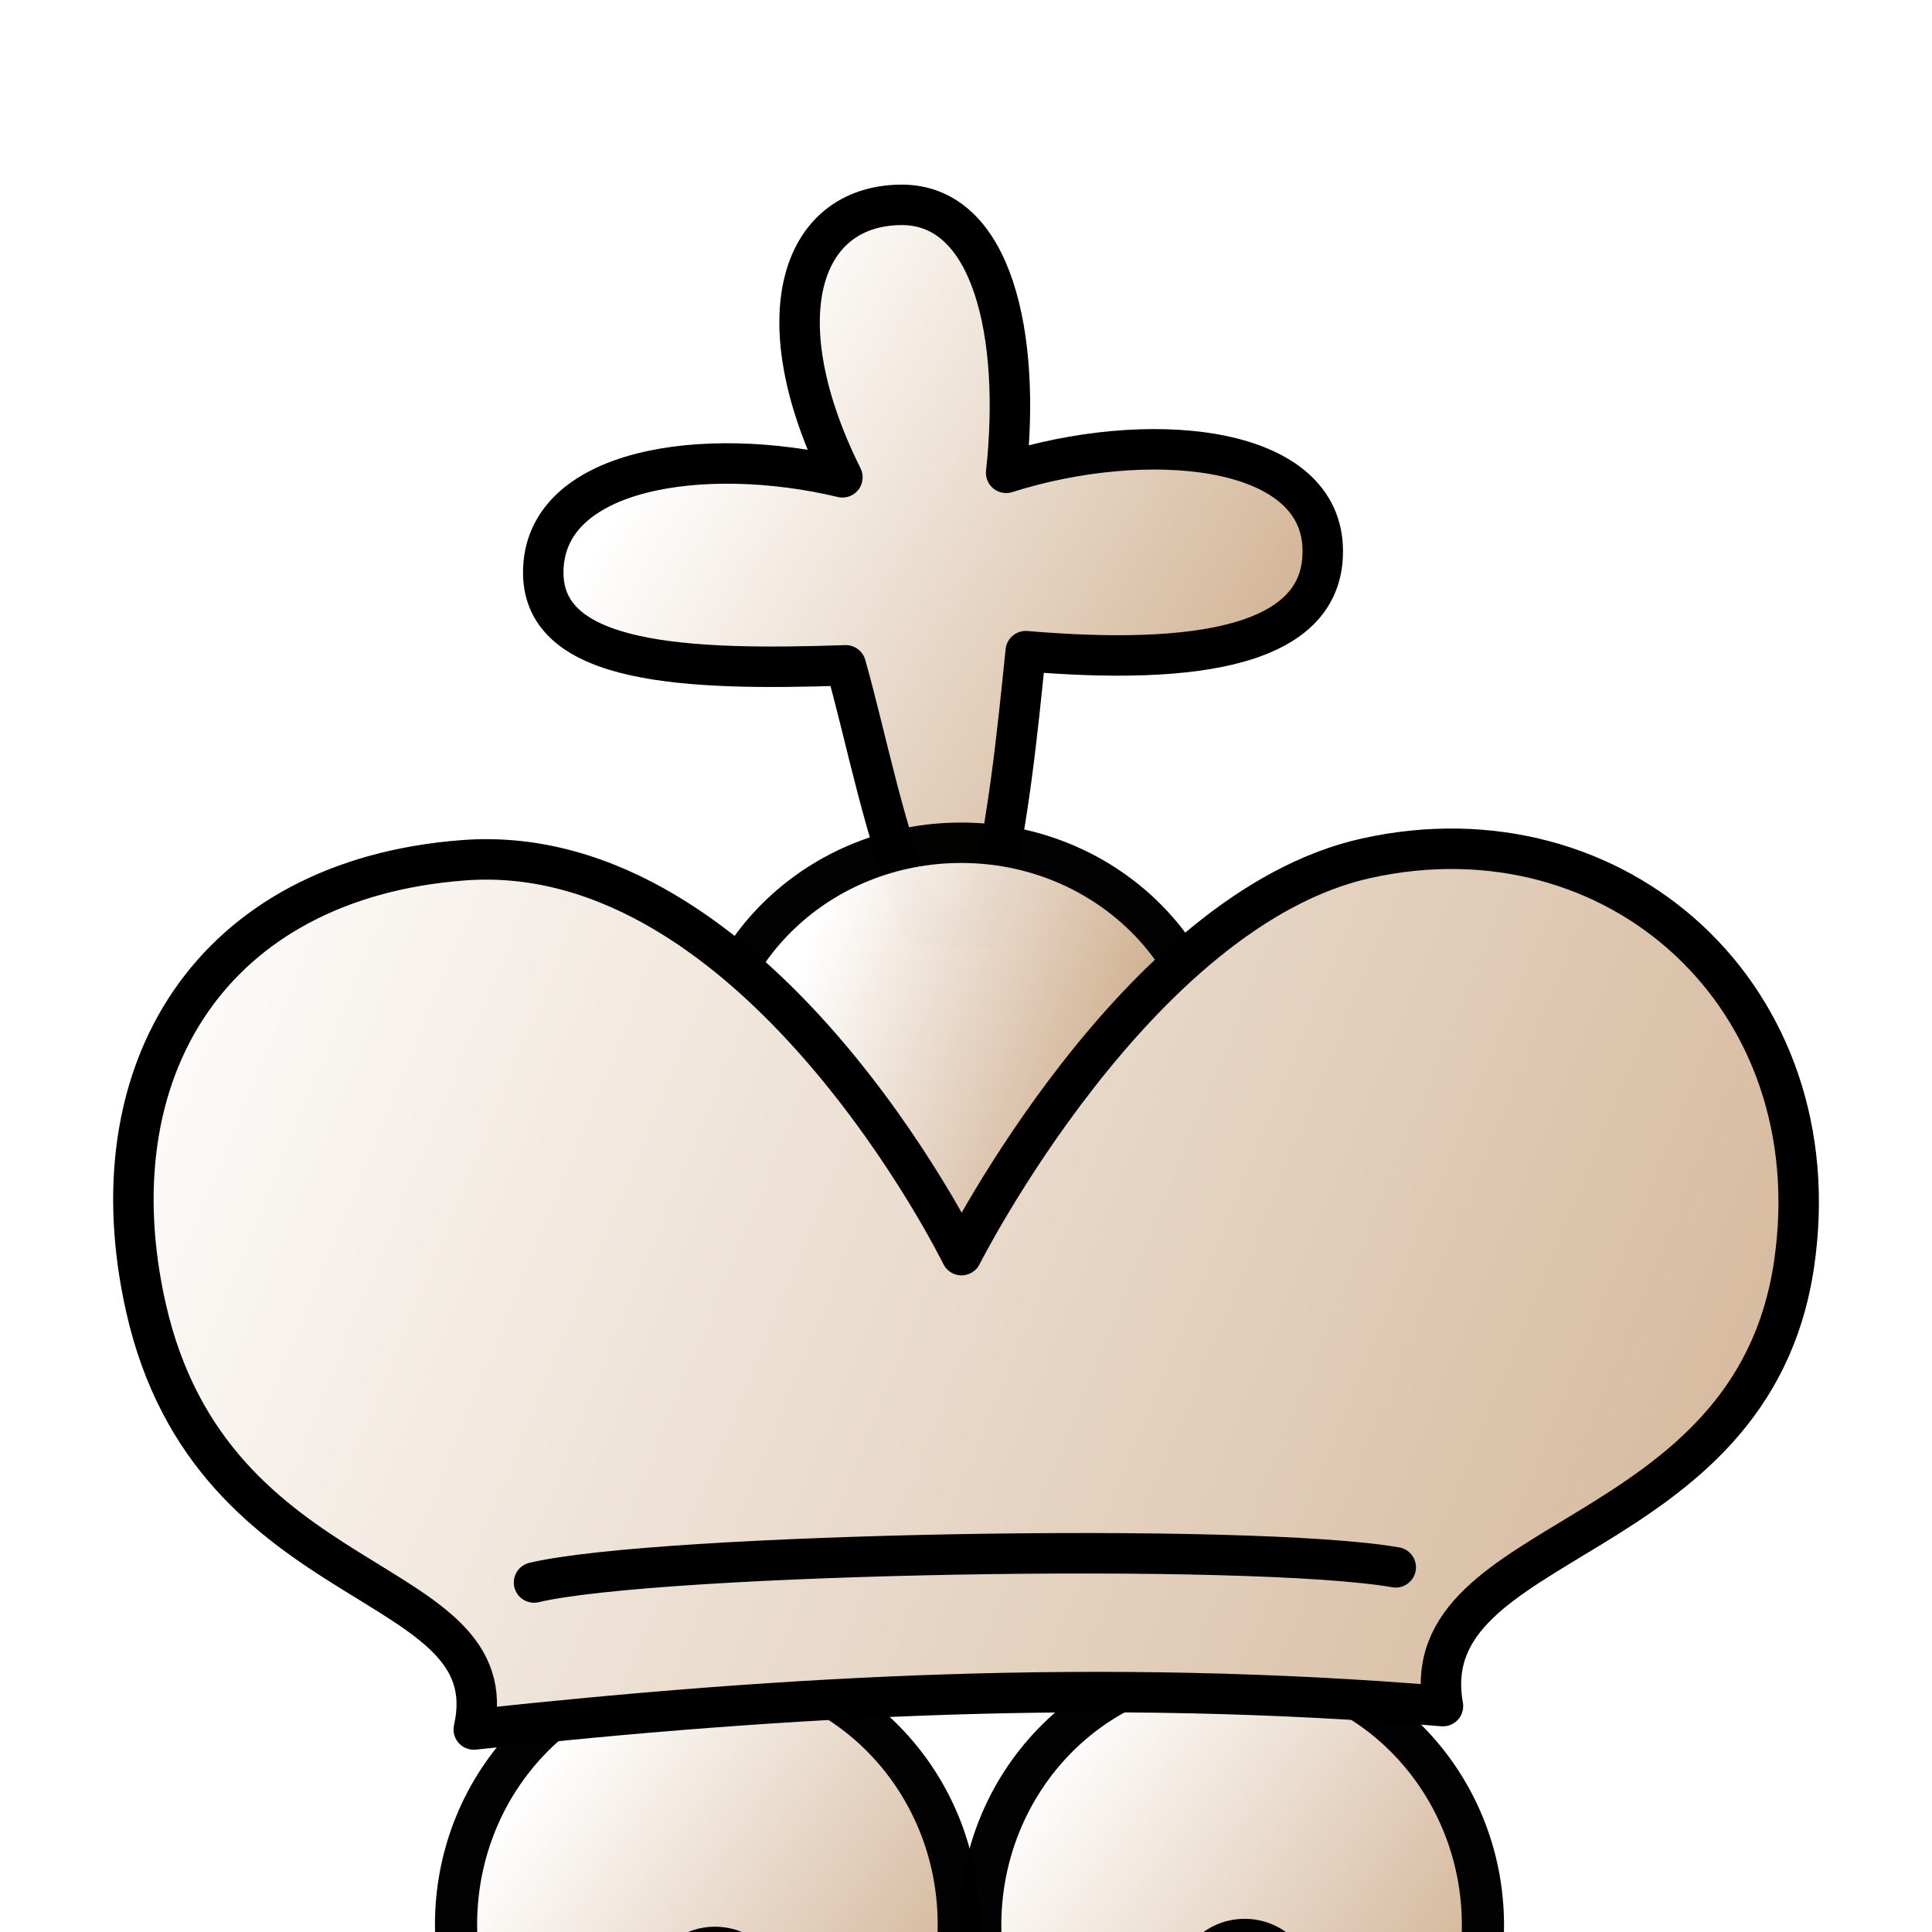
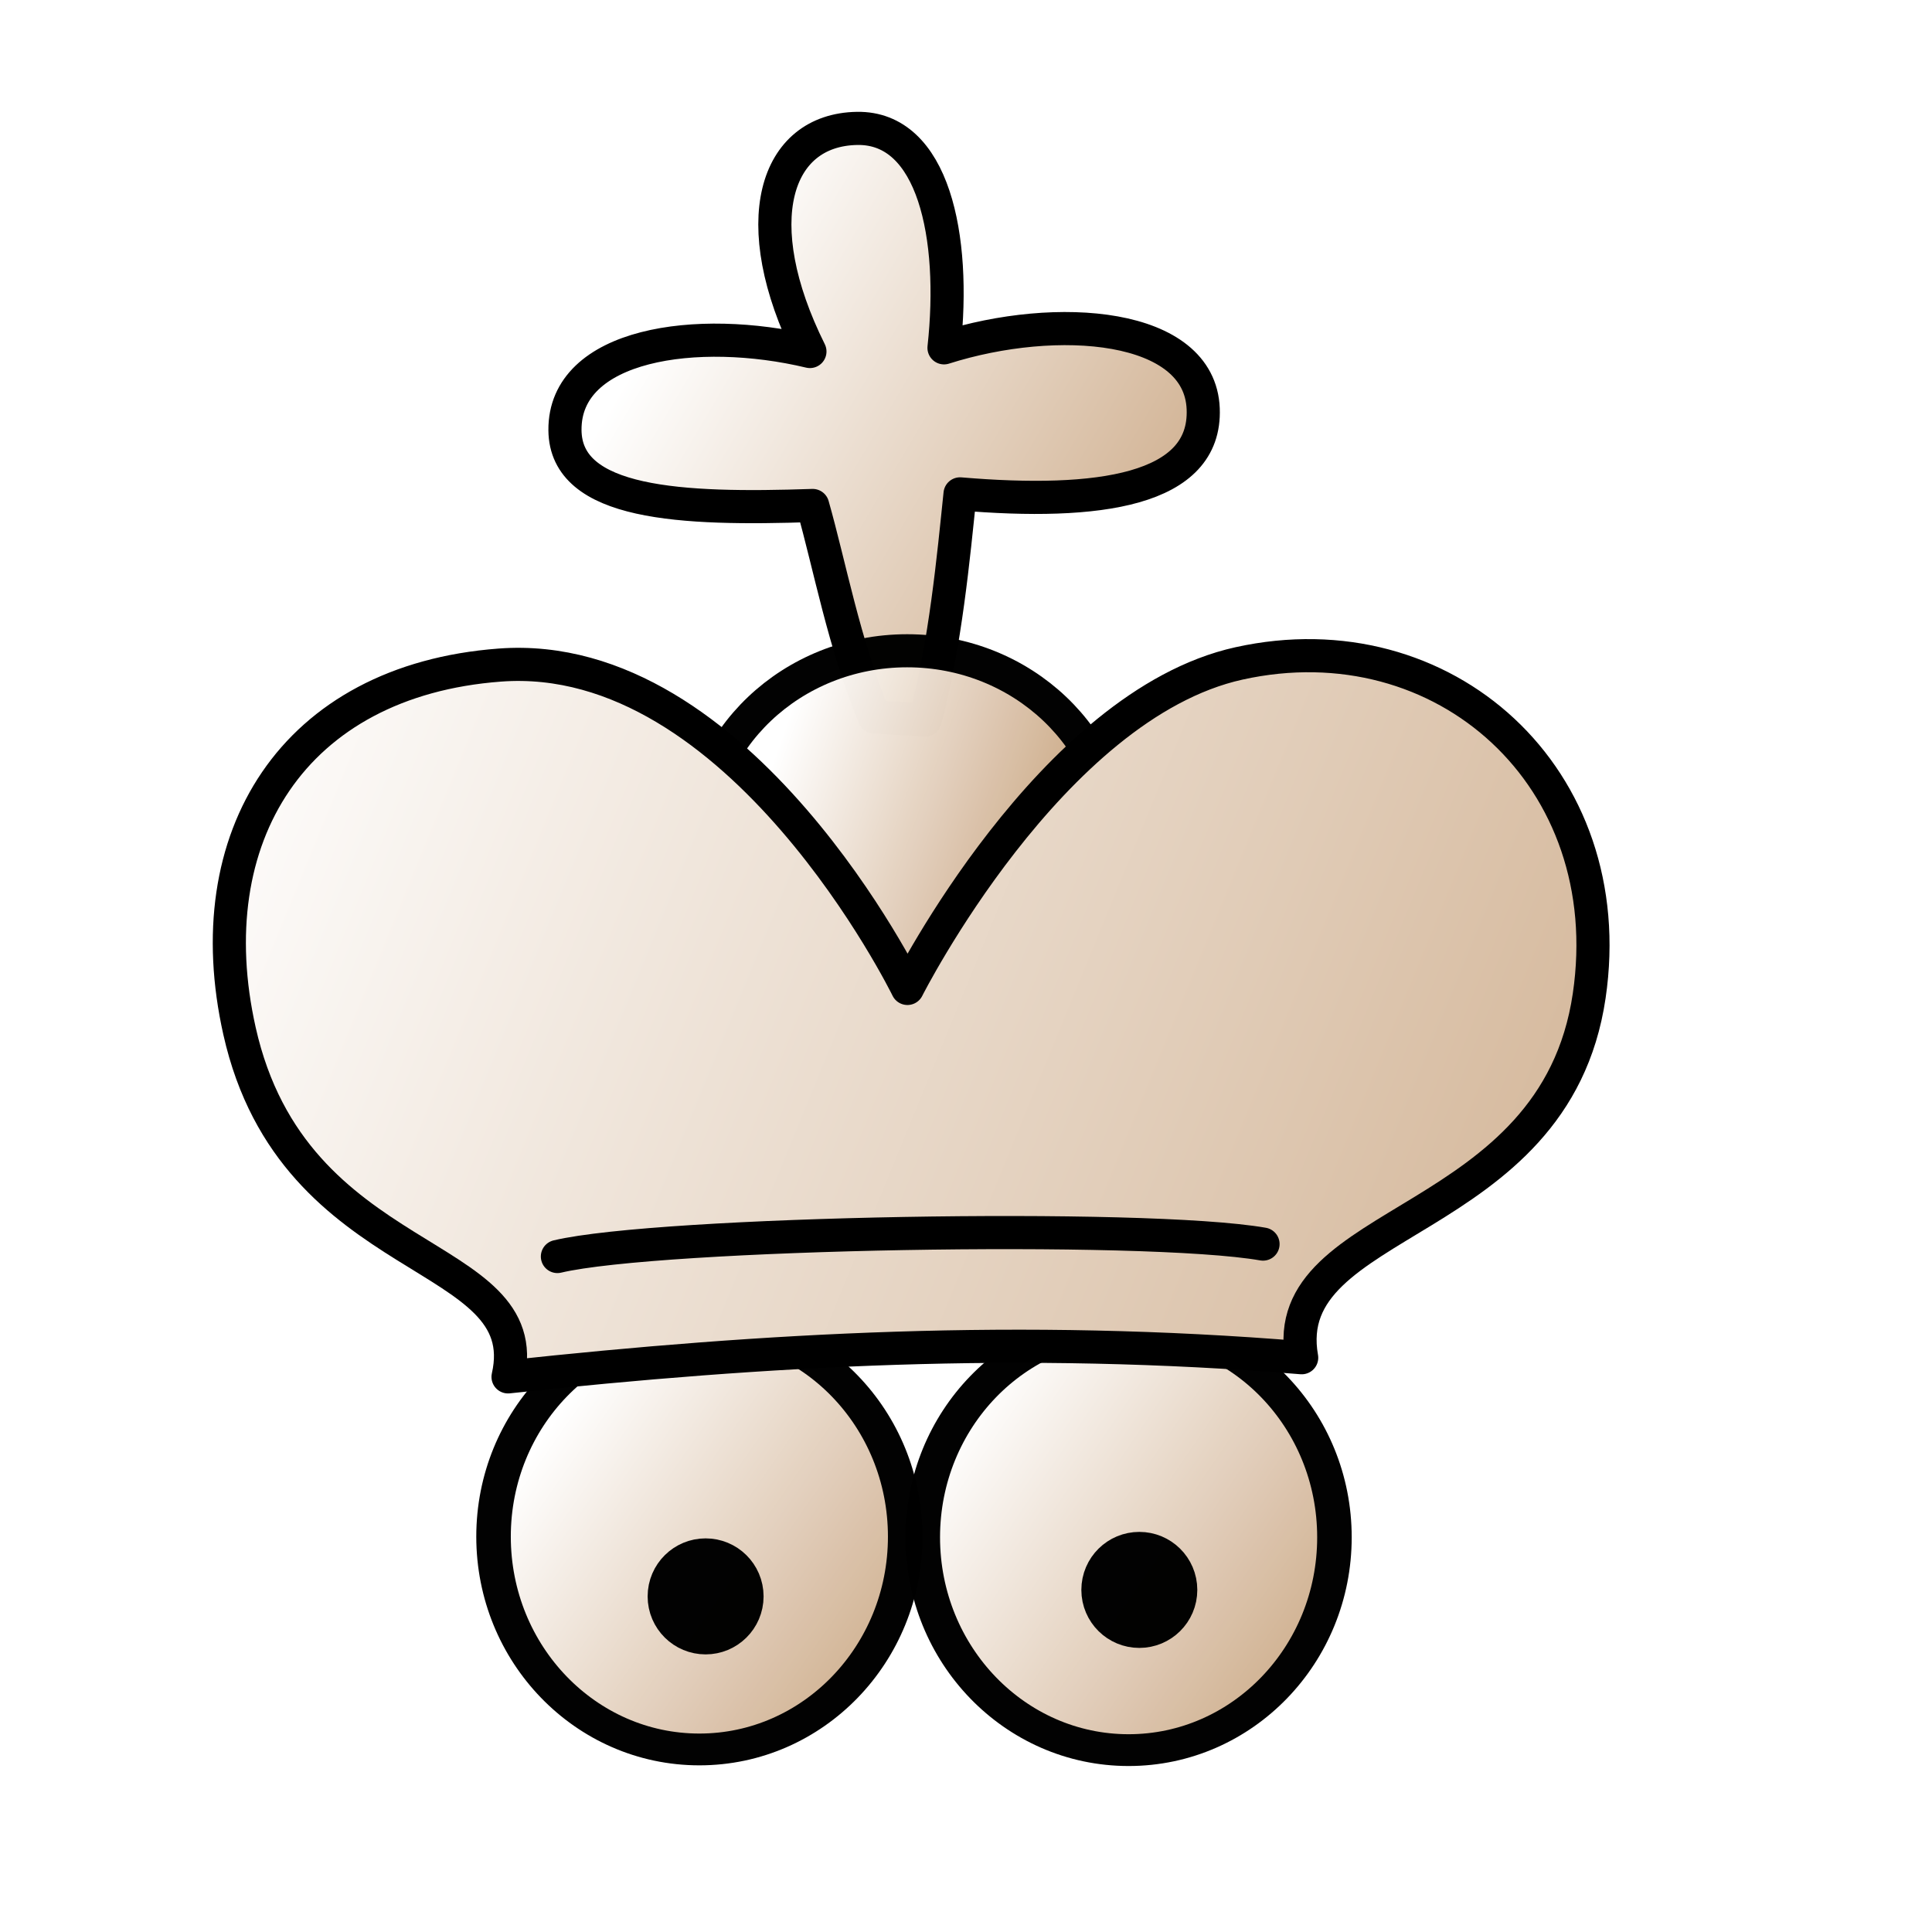
- <svg xmlns="http://www.w3.org/2000/svg" xmlns:xlink="http://www.w3.org/1999/xlink" overflow="hidden" viewBox="58 -19 764 764" id="svg36220" version="1.0">
+ <svg xmlns="http://www.w3.org/2000/svg" xmlns:xlink="http://www.w3.org/1999/xlink" viewBox="0 0 933 933" width="933" height="933" id="svg36220" version="1.0">
  <defs id="defs36222">
    <linearGradient id="linearGradient2507">
      <stop style="stop-color:#ffffff;stop-opacity:1;" offset="0" id="stop2509" />
      <stop style="stop-color:#d0b090;stop-opacity:1;" offset="1" id="stop2511" />
    </linearGradient>
    <linearGradient xlink:href="#linearGradient2507" id="linearGradient10410" x1="43.573" y1="333.444" x2="800.519" y2="598.487" gradientUnits="userSpaceOnUse" gradientTransform="matrix(0.995871,0,0,0.851612,12.01846,163.242)" />
    <linearGradient xlink:href="#linearGradient2507" id="linearGradient10415" gradientUnits="userSpaceOnUse" x1="331.763" y1="305.122" x2="423.267" y2="338.041" />
    <linearGradient xlink:href="#linearGradient2507" id="linearGradient3937" gradientUnits="userSpaceOnUse" gradientTransform="translate(-0.263561,4.25375)" x1="323.829" y1="142.875" x2="554.562" y2="278.801" />
    <linearGradient xlink:href="#linearGradient2507" id="linearGradient2244" gradientUnits="userSpaceOnUse" x1="321.687" y1="307.57" x2="432.28" y2="376.847" />
    <linearGradient xlink:href="#linearGradient2507" id="linearGradient2246" gradientUnits="userSpaceOnUse" x1="327.193" y1="310.56" x2="435.033" y2="379.836" />
  </defs>
  <g id="layer1">
    <path style="opacity:0.99;fill:url(#linearGradient2244);fill-opacity:1;fill-rule:evenodd;stroke:#000000;stroke-width:10.564;stroke-linecap:round;stroke-linejoin:round;stroke-miterlimit:4;stroke-dasharray:none;stroke-dashoffset:0;stroke-opacity:1" id="path1345" d="M 441.942 338.041 A 62.977 70.711 0 1 1  315.988,338.041 A 62.977 70.711 0 1 1  441.942 338.041 z" transform="matrix(1.57834,0,0,1.453516,-53.10894,251.0391)" />
    <path transform="matrix(1.57834,0,0,1.453516,-260.3963,250.7138)" d="M 441.942 338.041 A 62.977 70.711 0 1 1  315.988,338.041 A 62.977 70.711 0 1 1  441.942 338.041 z" id="path5795" style="opacity:0.99;fill:url(#linearGradient2246);fill-opacity:1;fill-rule:evenodd;stroke:#000000;stroke-width:10.564;stroke-linecap:round;stroke-linejoin:round;stroke-miterlimit:4;stroke-dasharray:none;stroke-dashoffset:0;stroke-opacity:1" />
    <path style="opacity:0.99;fill:#000000;fill-opacity:1;fill-rule:evenodd;stroke:#000000;stroke-width:18.11;stroke-linecap:round;stroke-linejoin:round;stroke-miterlimit:4;stroke-dasharray:none;stroke-dashoffset:0;stroke-opacity:1" id="path2231" d="M 422.054 340.25 A 23.202 22.097 0 1 1  375.65,340.25 A 23.202 22.097 0 1 1  422.054 340.25 z" transform="matrix(0.867977,0,0,0.899245,204.0076,461.8269)" />
    <path transform="matrix(0.867977,0,0,0.899245,-5.443009,464.9565)" d="M 422.054 340.25 A 23.202 22.097 0 1 1  375.65,340.25 A 23.202 22.097 0 1 1  422.054 340.25 z" id="path5797" style="opacity:0.99;fill:#000000;fill-opacity:1;fill-rule:evenodd;stroke:#000000;stroke-width:18.11;stroke-linecap:round;stroke-linejoin:round;stroke-miterlimit:4;stroke-dasharray:none;stroke-dashoffset:0;stroke-opacity:1" />
    <path style="fill:url(#linearGradient3937);fill-opacity:1;fill-rule:evenodd;stroke:#000000;stroke-width:16;stroke-linecap:round;stroke-linejoin:round;stroke-miterlimit:4;stroke-dasharray:none;stroke-opacity:1" d="M 413.948,62.007 C 374.104,62.657 360.065,107.327 391.13,169.747 C 336.792,156.775 272.462,165.886 272.83,207.754 C 273.136,243.673 328.939,246.289 392.456,244.104 C 400.691,273.05 407.518,310.688 422.174,346.223 L 446.768,347.754 C 456.59,310.924 460.488,268.688 463.627,238.501 C 530.51,244.167 582.601,236.884 581.049,197.41 C 579.421,156.019 510.565,150.614 455.877,167.974 C 461.77,114.19 450.749,61.424 413.948,62.007 z " id="path2671" />
    <path transform="matrix(1.359906,0,0,1.355751,-77.27809,-48.16681)" d="M 453.124 338.041 A 74.159 70.711 0 1 1  304.806,338.041 A 74.159 70.711 0 1 1  453.124 338.041 z" id="path10413" style="opacity:0.99;fill:url(#linearGradient10415);fill-opacity:1;fill-rule:evenodd;stroke:#000000;stroke-width:11.784;stroke-linecap:round;stroke-linejoin:round;stroke-miterlimit:4;stroke-dasharray:none;stroke-dashoffset:0;stroke-opacity:1" />
    <path style="fill:url(#linearGradient10410);fill-opacity:1;fill-rule:evenodd;stroke:#000000;stroke-width:16;stroke-linecap:round;stroke-linejoin:round;stroke-miterlimit:4;stroke-dasharray:none;stroke-opacity:1" d="M 245.346,664.921 C 259.621,602.016 141.832,614.603 115.664,497.9 C 94.728,404.528 141.396,328.711 241.346,321.179 C 357.542,312.424 438.221,477.335 438.221,477.335 C 438.221,477.335 507.325,340.511 598.318,320.379 C 697.319,298.475 782.989,375.439 767.451,480.935 C 750.769,594.206 616.317,586.622 628.606,655.671 C 492.861,644.519 369.616,651.54 245.346,664.921 z " id="path10402" />
    <path style="fill:none;fill-opacity:0.75;fill-rule:evenodd;stroke:#000000;stroke-width:16;stroke-linecap:round;stroke-linejoin:round;stroke-miterlimit:4;stroke-dasharray:none;stroke-opacity:1" d="M 269.18,606.794 C 318.199,595.159 552.884,590.812 609.939,600.794" id="path1677" />
  </g>
</svg>
